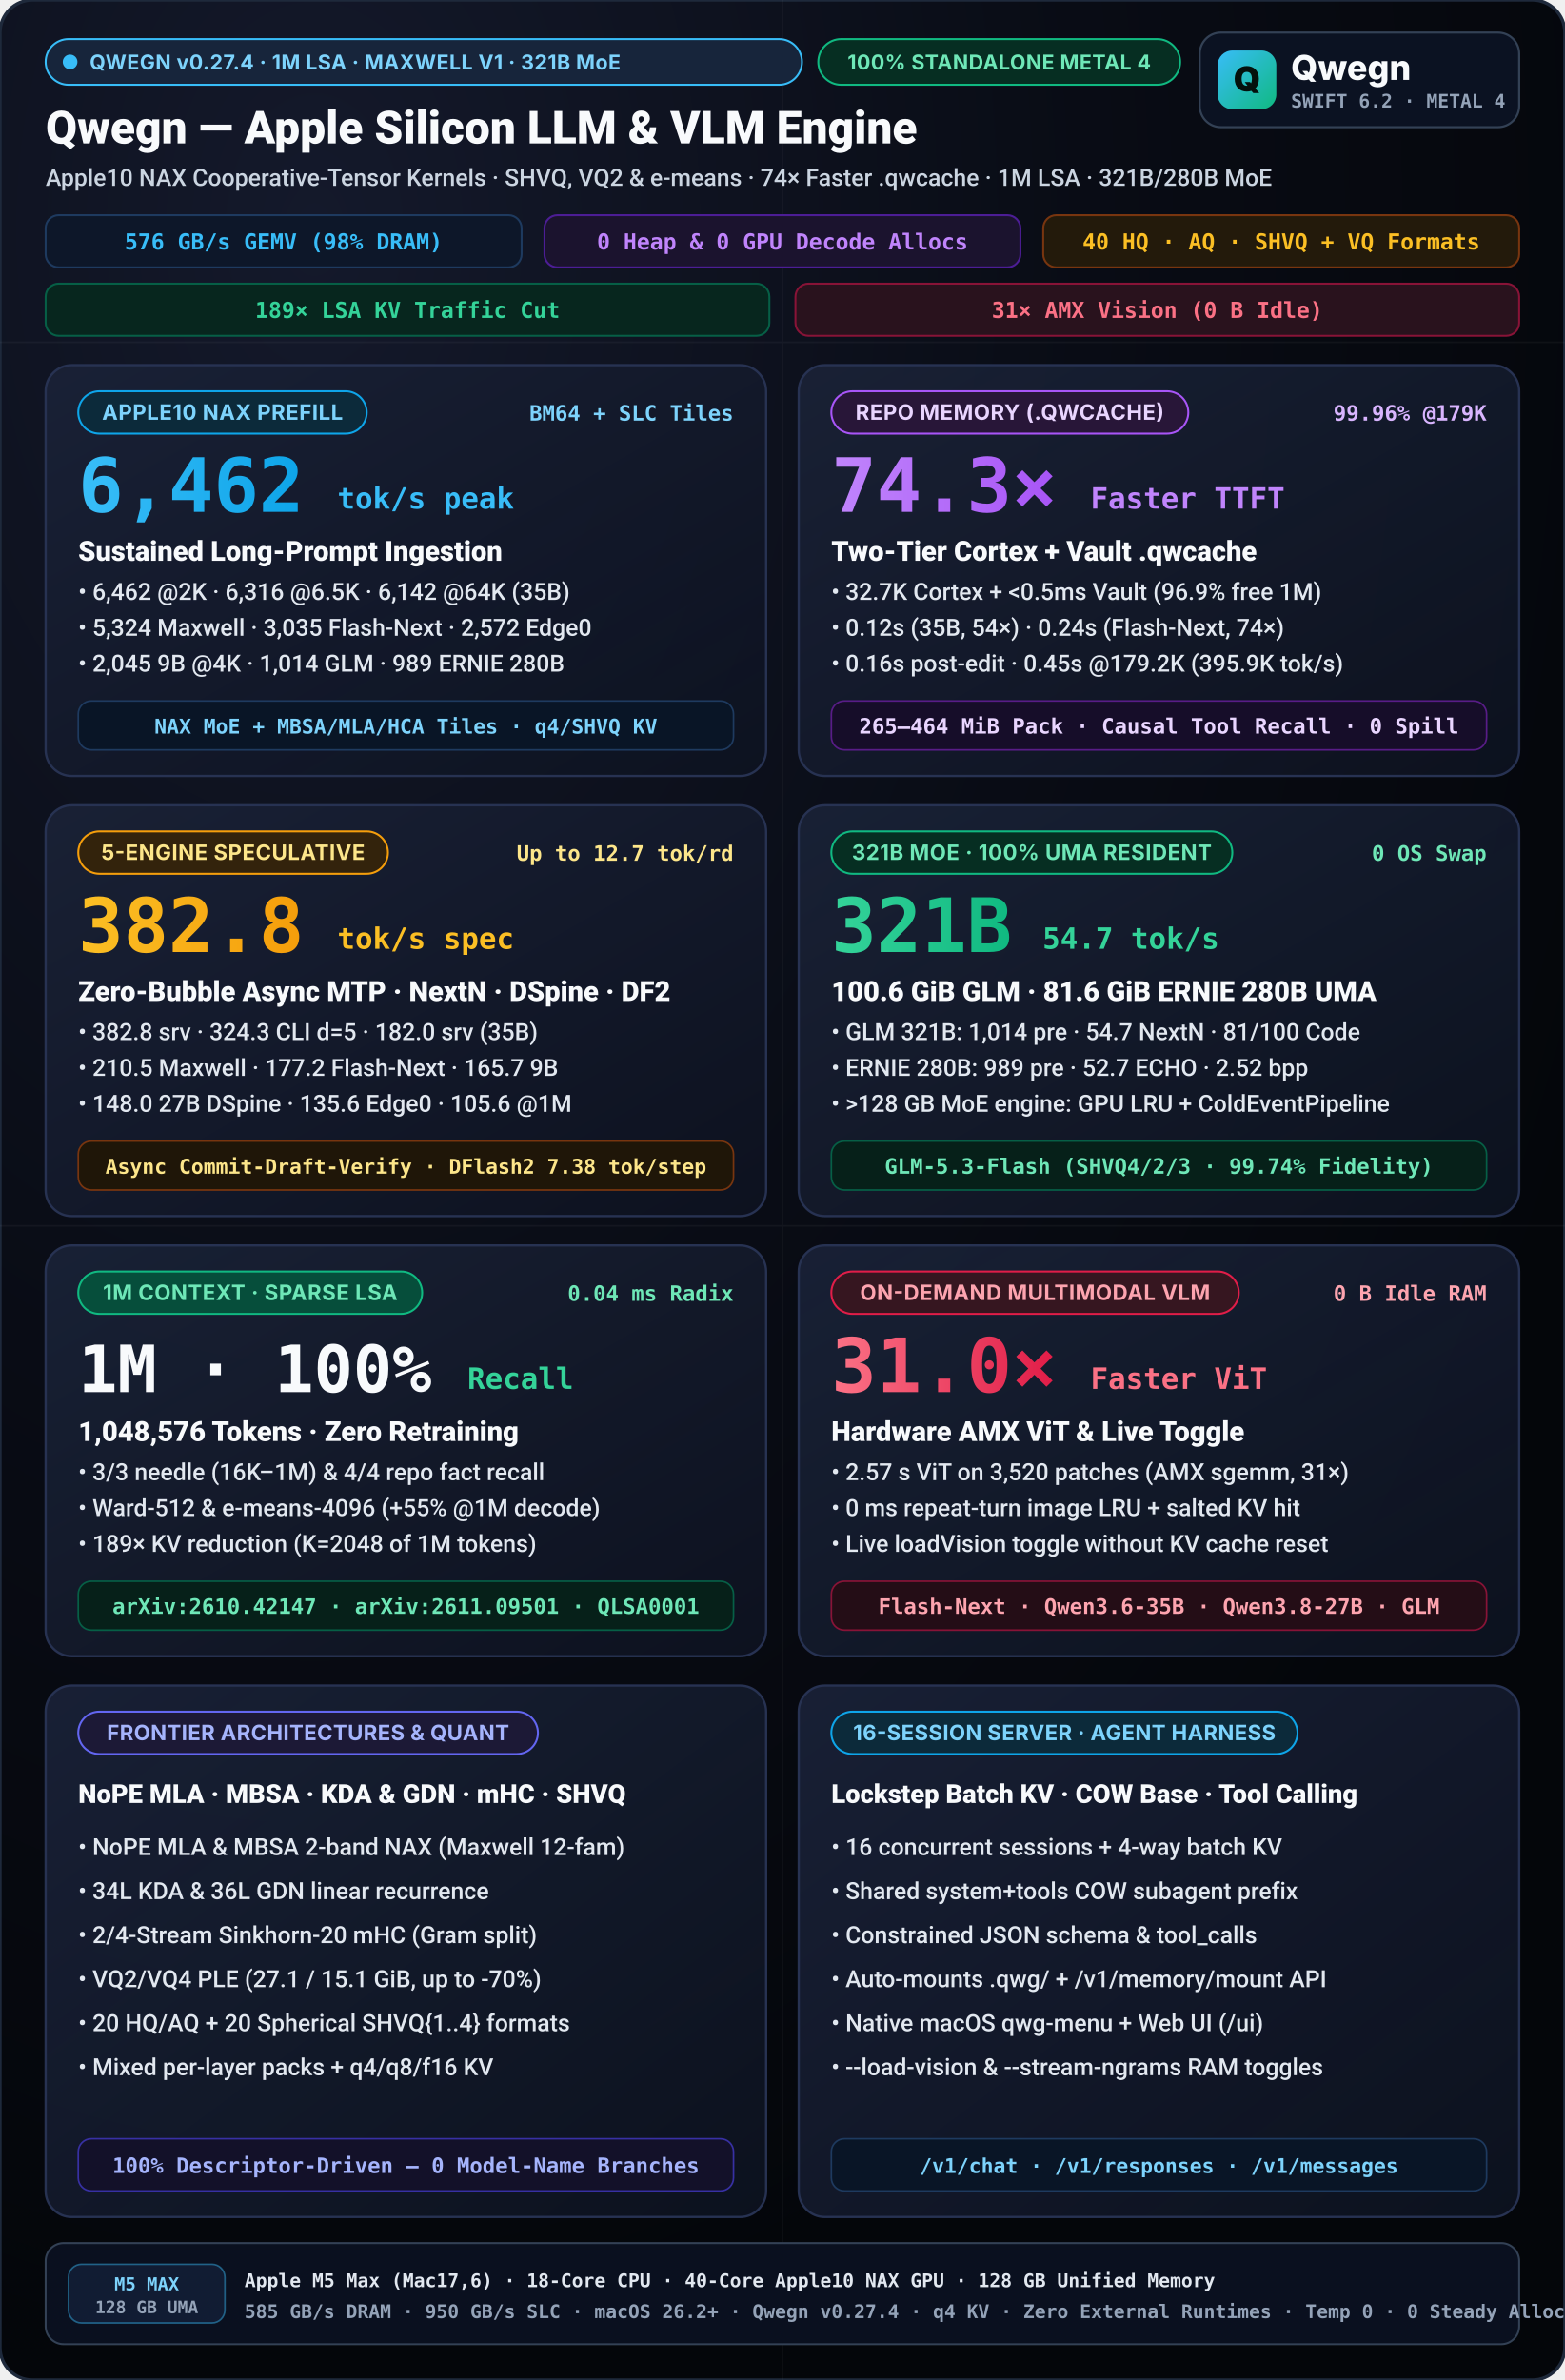
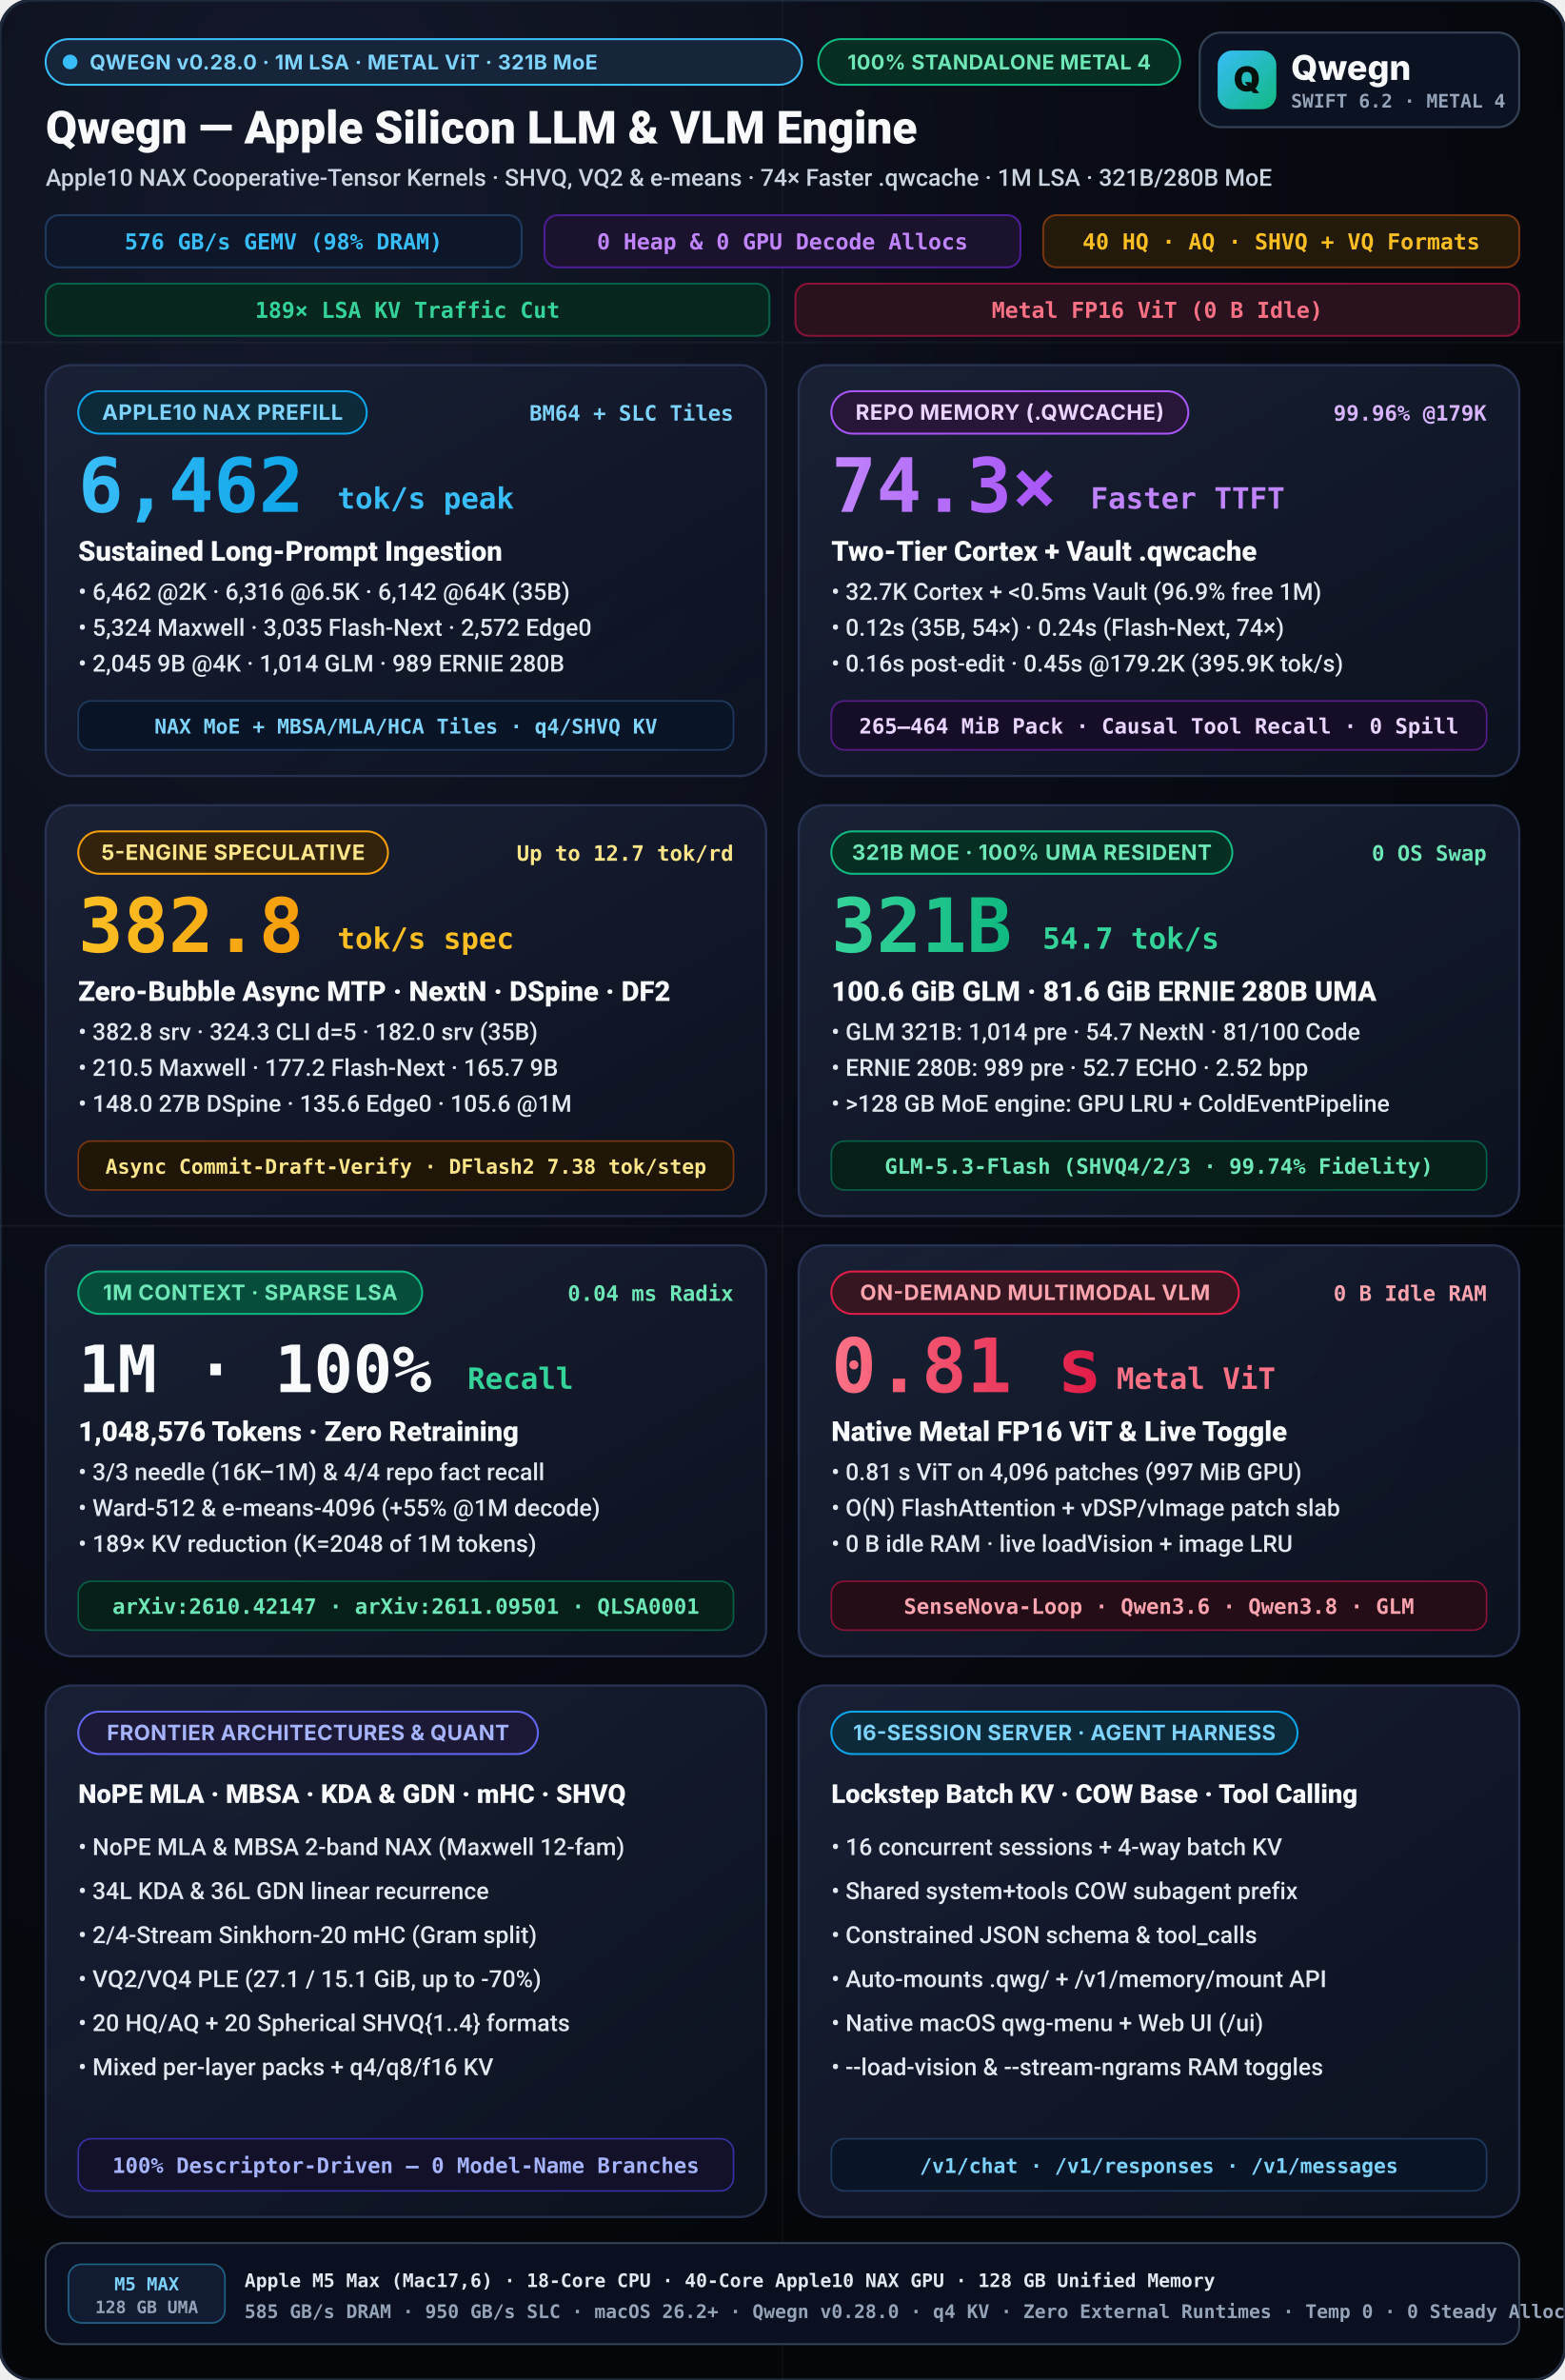
<svg xmlns="http://www.w3.org/2000/svg" viewBox="0 0 960 1460" width="960" height="1460">
  <defs>
    <radialGradient id="bgGlow" cx="20%" cy="10%" r="90%">
      <stop offset="0%" stop-color="#14192b" />
      <stop offset="55%" stop-color="#090c15" />
      <stop offset="100%" stop-color="#04060a" />
    </radialGradient>
    <linearGradient id="cardGrad" x1="0%" y1="0%" x2="100%" y2="100%">
      <stop offset="0%" stop-color="#192136" stop-opacity="0.96" />
      <stop offset="100%" stop-color="#0d1220" stop-opacity="0.90" />
    </linearGradient>
    <linearGradient id="cyanGrad" x1="0%" y1="0%" x2="100%" y2="0%">
      <stop offset="0%" stop-color="#38bdf8" />
      <stop offset="100%" stop-color="#0ea5e9" />
    </linearGradient>
    <linearGradient id="purpleGrad" x1="0%" y1="0%" x2="100%" y2="0%">
      <stop offset="0%" stop-color="#c084fc" />
      <stop offset="100%" stop-color="#a855f7" />
    </linearGradient>
    <linearGradient id="amberGrad" x1="0%" y1="0%" x2="100%" y2="0%">
      <stop offset="0%" stop-color="#fbbf24" />
      <stop offset="100%" stop-color="#f59e0b" />
    </linearGradient>
    <linearGradient id="emeraldGrad" x1="0%" y1="0%" x2="100%" y2="0%">
      <stop offset="0%" stop-color="#34d399" />
      <stop offset="100%" stop-color="#10b981" />
    </linearGradient>
    <linearGradient id="roseGrad" x1="0%" y1="0%" x2="100%" y2="0%">
      <stop offset="0%" stop-color="#fb7185" />
      <stop offset="100%" stop-color="#e11d48" />
    </linearGradient>
    <linearGradient id="mark" x1="0" y1="0" x2="1" y2="1">
      <stop offset="0%" stop-color="#38bdf8" />
      <stop offset="100%" stop-color="#10b981" />
    </linearGradient>
  </defs>
  <style>
    svg { text-rendering: geometricPrecision; -webkit-font-smoothing: antialiased; }
    .title { font-family: -apple-system, BlinkMacSystemFont, "SF Pro Display", "Segoe UI", Roboto, sans-serif; font-weight: 800; }
    .subtitle { font-family: -apple-system, BlinkMacSystemFont, "SF Pro Text", "Segoe UI", Roboto, sans-serif; font-weight: 500; }
    .sans { font-family: -apple-system, BlinkMacSystemFont, "SF Pro Display", "Inter", "Segoe UI", system-ui, sans-serif; }
    .mono { font-family: "SF Mono", "JetBrains Mono", Menlo, Consolas, monospace; font-weight: 600; }
  </style>
  <rect width="960" height="1460" rx="20" fill="url(#bgGlow)" stroke="#1e293b" stroke-width="2" />
  <g opacity="0.04" stroke="#ffffff" stroke-width="1">
    <line x1="0" y1="210" x2="960" y2="210" />
    <line x1="0" y1="752" x2="960" y2="752" />
    <line x1="480" y1="0" x2="480" y2="1460" />
  </g>
  <g transform="translate(28, 24)">
    <rect x="0.0" y="0.0" width="464" height="28" rx="14.0" fill="#17253b" stroke="#38bdf8" stroke-width="1.2" />
    <circle cx="15.0" cy="14.0" r="4.5" fill="#38bdf8" />
-     <text x="27.0" y="18.6" class="sans" font-size="12.5" font-weight="700" fill="#7dd3fc" letter-spacing="0.25">QWEGN v0.27.4 · 1M LSA · MAXWELL V1 · 321B MoE</text>
+     <text x="27.0" y="18.6" class="sans" font-size="12.5" font-weight="700" fill="#7dd3fc" letter-spacing="0.25">QWEGN v0.28.0 · 1M LSA · METAL ViT · 321B MoE</text>
    <rect x="474.0" y="0.0" width="222" height="28" rx="14.0" fill="#062e22" stroke="#10b981" stroke-width="1.2" />
    <text x="585.0" y="18.6" text-anchor="middle" class="sans" font-size="12.5" font-weight="700" fill="#6ee7b7" letter-spacing="0.25">100% STANDALONE METAL 4</text>
    <text x="0" y="64" fill="#f8fafc" class="title" font-size="28">Qwegn — Apple Silicon LLM &amp; VLM Engine</text>
    <text x="0" y="90" fill="#cbd5e1" class="subtitle" font-size="14.5">Apple10 NAX Cooperative-Tensor Kernels · SHVQ, VQ2 &amp; e-means · 74× Faster .qwcache · 1M LSA · 321B/280B MoE</text>
    <g transform="translate(0, 108)">
      <rect x="0" y="0" width="292" height="32" rx="8" fill="#0d1729" stroke="#1e3a5f" stroke-width="1.2" />
      <text x="146" y="21" text-anchor="middle" fill="#38bdf8" class="mono" font-size="13.5">576 GB/s GEMV (98% DRAM)</text>
      <rect x="306" y="0" width="292" height="32" rx="8" fill="#1b132e" stroke="#4c1d95" stroke-width="1.2" />
      <text x="452" y="21" text-anchor="middle" fill="#c084fc" class="mono" font-size="13.5">0 Heap &amp; 0 GPU Decode Allocs</text>
      <rect x="612" y="0" width="292" height="32" rx="8" fill="#231a0b" stroke="#78350f" stroke-width="1.2" />
      <text x="758" y="21" text-anchor="middle" fill="#fbbf24" class="mono" font-size="13.5">40 HQ · AQ · SHVQ + VQ Formats</text>
      <rect x="0" y="42" width="444" height="32" rx="8" fill="#07261e" stroke="#065f46" stroke-width="1.2" />
      <text x="222" y="63" text-anchor="middle" fill="#34d399" class="mono" font-size="13.5">189× LSA KV Traffic Cut</text>
      <rect x="460" y="42" width="444" height="32" rx="8" fill="#29121d" stroke="#881337" stroke-width="1.2" />
-       <text x="682" y="63" text-anchor="middle" fill="#fb7185" class="mono" font-size="13.5">31× AMX Vision (0 B Idle)</text>
+       <text x="682" y="63" text-anchor="middle" fill="#fb7185" class="mono" font-size="13.5">Metal FP16 ViT (0 B Idle)</text>
    </g>
  </g>
  <g transform="translate(736, 20)">
    <rect width="196" height="58" rx="13" fill="#0b1222" stroke="#334155" stroke-width="1.3" />
    <rect x="11" y="11" width="36" height="36" rx="9" fill="url(#mark)" />
    <text x="29" y="36" text-anchor="middle" class="sans" font-size="21" font-weight="900" fill="#04110c">Q</text>
    <text x="56" y="29" class="sans" font-size="21" font-weight="800" fill="#f8fafc">Qwegn</text>
    <text x="56" y="46" class="mono" font-size="11.5" font-weight="700" fill="#94a3b8">SWIFT 6.2 · METAL 4</text>
  </g>
  <g transform="translate(28, 224)">
    <rect width="442" height="252" rx="16" fill="url(#cardGrad)" stroke="#273252" stroke-width="1.4" />
    <rect x="20.0" y="16.0" width="177" height="26" rx="13.0" fill="#0c2a3a" stroke="#0ea5e9" stroke-width="1.2" />
    <text x="108.5" y="33.5" text-anchor="middle" class="sans" font-size="13" font-weight="700" fill="#7dd3fc" letter-spacing="0.3">APPLE10 NAX PREFILL</text>
    <text x="422" y="34" text-anchor="end" fill="#7dd3fc" class="mono" font-size="13">BM64 + SLC Tiles</text>
    <text x="20" y="90" fill="url(#cyanGrad)" class="title mono" font-size="46">6,462</text>
    <text x="179.0" y="88" fill="#38bdf8" class="title mono" font-size="18">tok/s peak</text>
    <text x="20" y="120" fill="#f8fafc" class="title" font-size="17">Sustained Long-Prompt Ingestion</text>
    <text x="20" y="144" fill="#e2e8f0" class="subtitle" font-size="14.5">• 6,462 @2K · 6,316 @6.5K · 6,142 @64K (35B)</text>
    <text x="20" y="166" fill="#e2e8f0" class="subtitle" font-size="14.5">• 5,324 Maxwell · 3,035 Flash-Next · 2,572 Edge0</text>
    <text x="20" y="188" fill="#e2e8f0" class="subtitle" font-size="14.5">• 2,045 9B @4K · 1,014 GLM · 989 ERNIE 280B</text>
    <rect x="20" y="206" width="402" height="30" rx="8" fill="#091526" stroke="#1e3a5f" stroke-width="1" />
    <text x="221" y="226" text-anchor="middle" fill="#7dd3fc" class="mono" font-size="12.5">NAX MoE + MBSA/MLA/HCA Tiles · q4/SHVQ KV</text>
  </g>
  <g transform="translate(490, 224)">
    <rect width="442" height="252" rx="16" fill="url(#cardGrad)" stroke="#273252" stroke-width="1.4" />
    <rect x="20.0" y="16.0" width="219" height="26" rx="13.0" fill="#281638" stroke="#a855f7" stroke-width="1.2" />
    <text x="129.5" y="33.5" text-anchor="middle" class="sans" font-size="13" font-weight="700" fill="#e9d5ff" letter-spacing="0.3">REPO MEMORY (.QWCACHE)</text>
    <text x="422" y="34" text-anchor="end" fill="#d8b4fe" class="mono" font-size="13">99.96% @179K</text>
    <text x="20" y="90" fill="url(#purpleGrad)" class="title mono" font-size="46">74.3×</text>
    <text x="179.0" y="88" fill="#c084fc" class="title mono" font-size="18">Faster TTFT</text>
    <text x="20" y="120" fill="#f8fafc" class="title" font-size="17">Two-Tier Cortex + Vault .qwcache</text>
    <text x="20" y="144" fill="#e2e8f0" class="subtitle" font-size="14.5">• 32.7K Cortex + &lt;0.5ms Vault (96.9% free 1M)</text>
    <text x="20" y="166" fill="#e2e8f0" class="subtitle" font-size="14.5">• 0.12s (35B, 54×) · 0.24s (Flash-Next, 74×)</text>
    <text x="20" y="188" fill="#e2e8f0" class="subtitle" font-size="14.5">• 0.16s post-edit · 0.45s @179.2K (395.9K tok/s)</text>
    <rect x="20" y="206" width="402" height="30" rx="8" fill="#160d29" stroke="#581c87" stroke-width="1" />
    <text x="221" y="226" text-anchor="middle" fill="#e9d5ff" class="mono" font-size="13">265–464 MiB Pack · Causal Tool Recall · 0 Spill</text>
  </g>
  <g transform="translate(28, 494)">
    <rect width="442" height="252" rx="16" fill="url(#cardGrad)" stroke="#273252" stroke-width="1.4" />
    <rect x="20.0" y="16.0" width="190" height="26" rx="13.0" fill="#33230c" stroke="#f59e0b" stroke-width="1.2" />
    <text x="115.0" y="33.5" text-anchor="middle" class="sans" font-size="13" font-weight="700" fill="#fde68a" letter-spacing="0.3">5-ENGINE SPECULATIVE</text>
    <text x="422" y="34" text-anchor="end" fill="#fde68a" class="mono" font-size="13">Up to 12.7 tok/rd</text>
    <text x="20" y="90" fill="url(#amberGrad)" class="title mono" font-size="46">382.8</text>
    <text x="179.0" y="88" fill="#fbbf24" class="title mono" font-size="18">tok/s spec</text>
    <text x="20" y="120" fill="#f8fafc" class="title" font-size="17">Zero-Bubble Async MTP · NextN · DSpine · DF2</text>
    <text x="20" y="144" fill="#e2e8f0" class="subtitle" font-size="14.5">• 382.8 srv · 324.3 CLI d=5 · 182.0 srv (35B)</text>
    <text x="20" y="166" fill="#e2e8f0" class="subtitle" font-size="14.5">• 210.5 Maxwell · 177.2 Flash-Next · 165.7 9B</text>
    <text x="20" y="188" fill="#e2e8f0" class="subtitle" font-size="14.5">• 148.0 27B DSpine · 135.6 Edge0 · 105.6 @1M</text>
    <rect x="20" y="206" width="402" height="30" rx="8" fill="#1f1608" stroke="#78350f" stroke-width="1" />
    <text x="221" y="226" text-anchor="middle" fill="#fde68a" class="mono" font-size="12.5">Async Commit-Draft-Verify · DFlash2 7.38 tok/step</text>
  </g>
  <g transform="translate(490, 494)">
    <rect width="442" height="252" rx="16" fill="url(#cardGrad)" stroke="#273252" stroke-width="1.4" />
    <rect x="20.0" y="16.0" width="246" height="26" rx="13.0" fill="#062e22" stroke="#10b981" stroke-width="1.2" />
    <text x="143.0" y="33.5" text-anchor="middle" class="sans" font-size="13" font-weight="700" fill="#6ee7b7" letter-spacing="0.3">321B MOE · 100% UMA RESIDENT</text>
    <text x="422" y="34" text-anchor="end" fill="#6ee7b7" class="mono" font-size="13">0 OS Swap</text>
    <text x="20" y="90" fill="url(#emeraldGrad)" class="title mono" font-size="46">321B</text>
    <text x="149.6" y="88" fill="#34d399" class="title mono" font-size="18">54.7 tok/s</text>
    <text x="20" y="120" fill="#f8fafc" class="title" font-size="17">100.6 GiB GLM · 81.6 GiB ERNIE 280B UMA</text>
    <text x="20" y="144" fill="#e2e8f0" class="subtitle" font-size="14.5">• GLM 321B: 1,014 pre · 54.7 NextN · 81/100 Code</text>
    <text x="20" y="166" fill="#e2e8f0" class="subtitle" font-size="14.5">• ERNIE 280B: 989 pre · 52.7 ECHO · 2.52 bpp</text>
    <text x="20" y="188" fill="#e2e8f0" class="subtitle" font-size="14.5">• &gt;128 GB MoE engine: GPU LRU + ColdEventPipeline</text>
    <rect x="20" y="206" width="402" height="30" rx="8" fill="#062019" stroke="#065f46" stroke-width="1" />
    <text x="221" y="226" text-anchor="middle" fill="#6ee7b7" class="mono" font-size="13">GLM-5.3-Flash (SHVQ4/2/3 · 99.74% Fidelity)</text>
  </g>
  <g transform="translate(28, 764)">
    <rect width="442" height="252" rx="16" fill="url(#cardGrad)" stroke="#273252" stroke-width="1.4" />
    <rect x="20.0" y="16.0" width="211" height="26" rx="13.0" fill="#064e3b" stroke="#10b981" stroke-width="1.2" />
    <text x="125.5" y="33.5" text-anchor="middle" class="sans" font-size="13" font-weight="700" fill="#6ee7b7" letter-spacing="0.3">1M CONTEXT · SPARSE LSA</text>
    <text x="422" y="34" text-anchor="end" fill="#6ee7b7" class="mono" font-size="13">0.04 ms Radix</text>
    <text x="20" y="90" fill="#f8fafc" class="title mono" font-size="40">1M · 100%</text>
    <text x="258.8" y="88" fill="#34d399" class="title mono" font-size="18">Recall</text>
    <text x="20" y="120" fill="#f8fafc" class="title" font-size="17">1,048,576 Tokens · Zero Retraining</text>
    <text x="20" y="144" fill="#e2e8f0" class="subtitle" font-size="14.5">• 3/3 needle (16K–1M) &amp; 4/4 repo fact recall</text>
    <text x="20" y="166" fill="#e2e8f0" class="subtitle" font-size="14.5">• Ward-512 &amp; e-means-4096 (+55% @1M decode)</text>
    <text x="20" y="188" fill="#e2e8f0" class="subtitle" font-size="14.5">• 189× KV reduction (K=2048 of 1M tokens)</text>
    <rect x="20" y="206" width="402" height="30" rx="8" fill="#062019" stroke="#065f46" stroke-width="1" />
    <text x="221" y="226" text-anchor="middle" fill="#6ee7b7" class="mono" font-size="13">arXiv:2610.42147 · arXiv:2611.09501 · QLSA0001</text>
  </g>
  <g transform="translate(490, 764)">
    <rect width="442" height="252" rx="16" fill="url(#cardGrad)" stroke="#273252" stroke-width="1.4" />
    <rect x="20.0" y="16.0" width="250" height="26" rx="13.0" fill="#361620" stroke="#e11d48" stroke-width="1.2" />
    <text x="145.0" y="33.5" text-anchor="middle" class="sans" font-size="13" font-weight="700" fill="#fda4af" letter-spacing="0.3">ON-DEMAND MULTIMODAL VLM</text>
    <text x="422" y="34" text-anchor="end" fill="#fda4af" class="mono" font-size="13">0 B Idle RAM</text>
-     <text x="20" y="90" fill="url(#roseGrad)" class="title mono" font-size="46">31.0×</text>
-     <text x="179.0" y="88" fill="#fb7185" class="title mono" font-size="18">Faster ViT</text>
-     <text x="20" y="120" fill="#f8fafc" class="title" font-size="17">Hardware AMX ViT &amp; Live Toggle</text>
-     <text x="20" y="144" fill="#e2e8f0" class="subtitle" font-size="14.5">• 2.57 s ViT on 3,520 patches (AMX sgemm, 31×)</text>
-     <text x="20" y="166" fill="#e2e8f0" class="subtitle" font-size="14.5">• 0 ms repeat-turn image LRU + salted KV hit</text>
-     <text x="20" y="188" fill="#e2e8f0" class="subtitle" font-size="14.5">• Live loadVision toggle without KV cache reset</text>
+     <text x="20" y="90" fill="url(#roseGrad)" class="title mono" font-size="46">0.81 s</text>
+     <text x="195.0" y="88" fill="#fb7185" class="title mono" font-size="18">Metal ViT</text>
+     <text x="20" y="120" fill="#f8fafc" class="title" font-size="17">Native Metal FP16 ViT &amp; Live Toggle</text>
+     <text x="20" y="144" fill="#e2e8f0" class="subtitle" font-size="14.5">• 0.81 s ViT on 4,096 patches (997 MiB GPU)</text>
+     <text x="20" y="166" fill="#e2e8f0" class="subtitle" font-size="14.5">• O(N) FlashAttention + vDSP/vImage patch slab</text>
+     <text x="20" y="188" fill="#e2e8f0" class="subtitle" font-size="14.5">• 0 B idle RAM · live loadVision + image LRU</text>
    <rect x="20" y="206" width="402" height="30" rx="8" fill="#240d16" stroke="#881337" stroke-width="1" />
-     <text x="221" y="226" text-anchor="middle" fill="#fda4af" class="mono" font-size="13">Flash-Next · Qwen3.6-35B · Qwen3.8-27B · GLM</text>
+     <text x="221" y="226" text-anchor="middle" fill="#fda4af" class="mono" font-size="13">SenseNova-Loop · Qwen3.6 · Qwen3.8 · GLM</text>
  </g>
  <g transform="translate(28, 1034)">
    <rect width="442" height="326" rx="16" fill="url(#cardGrad)" stroke="#273252" stroke-width="1.4" />
    <rect x="20.0" y="16.0" width="282" height="26" rx="13.0" fill="#1c1936" stroke="#6366f1" stroke-width="1.2" />
    <text x="161.0" y="33.5" text-anchor="middle" class="sans" font-size="13" font-weight="700" fill="#a5b4fc" letter-spacing="0.2">FRONTIER ARCHITECTURES &amp; QUANT</text>
    <text x="20" y="72" fill="#f8fafc" class="title" font-size="16">NoPE MLA · MBSA · KDA &amp; GDN · mHC · SHVQ</text>
    <text x="20" y="104" fill="#e2e8f0" class="subtitle" font-size="14.5">• NoPE MLA &amp; MBSA 2-band NAX (Maxwell 12-fam)</text>
    <text x="20" y="131" fill="#e2e8f0" class="subtitle" font-size="14.5">• 34L KDA &amp; 36L GDN linear recurrence</text>
    <text x="20" y="158" fill="#e2e8f0" class="subtitle" font-size="14.5">• 2/4-Stream Sinkhorn-20 mHC (Gram split)</text>
    <text x="20" y="185" fill="#e2e8f0" class="subtitle" font-size="14.5">• VQ2/VQ4 PLE (27.1 / 15.1 GiB, up to -70%)</text>
    <text x="20" y="212" fill="#e2e8f0" class="subtitle" font-size="14.5">• 20 HQ/AQ + 20 Spherical SHVQ{1..4} formats</text>
    <text x="20" y="239" fill="#e2e8f0" class="subtitle" font-size="14.5">• Mixed per-layer packs + q4/q8/f16 KV</text>
    <rect x="20" y="278" width="402" height="32" rx="8" fill="#131129" stroke="#3730a3" stroke-width="1" />
    <text x="221" y="299" text-anchor="middle" fill="#a5b4fc" class="mono" font-size="13">100% Descriptor-Driven — 0 Model-Name Branches</text>
  </g>
  <g transform="translate(490, 1034)">
    <rect width="442" height="326" rx="16" fill="url(#cardGrad)" stroke="#273252" stroke-width="1.4" />
    <rect x="20.0" y="16.0" width="286" height="26" rx="13.0" fill="#0c2a3a" stroke="#0ea5e9" stroke-width="1.2" />
    <text x="163.0" y="33.5" text-anchor="middle" class="sans" font-size="13" font-weight="700" fill="#7dd3fc" letter-spacing="0.2">16-SESSION SERVER · AGENT HARNESS</text>
    <text x="20" y="72" fill="#f8fafc" class="title" font-size="16">Lockstep Batch KV · COW Base · Tool Calling</text>
    <text x="20" y="104" fill="#e2e8f0" class="subtitle" font-size="14.5">• 16 concurrent sessions + 4-way batch KV</text>
    <text x="20" y="131" fill="#e2e8f0" class="subtitle" font-size="14.5">• Shared system+tools COW subagent prefix</text>
    <text x="20" y="158" fill="#e2e8f0" class="subtitle" font-size="14.5">• Constrained JSON schema &amp; tool_calls</text>
    <text x="20" y="185" fill="#e2e8f0" class="subtitle" font-size="14.5">• Auto-mounts .qwg/ + /v1/memory/mount API</text>
    <text x="20" y="212" fill="#e2e8f0" class="subtitle" font-size="14.5">• Native macOS qwg-menu + Web UI (/ui)</text>
    <text x="20" y="239" fill="#e2e8f0" class="subtitle" font-size="14.5">• --load-vision &amp; --stream-ngrams RAM toggles</text>
    <rect x="20" y="278" width="402" height="32" rx="8" fill="#091526" stroke="#1e3a5f" stroke-width="1" />
    <text x="221" y="299" text-anchor="middle" fill="#7dd3fc" class="mono" font-size="12.5">/v1/chat · /v1/responses · /v1/messages</text>
  </g>
  <g transform="translate(28, 1376)">
    <rect width="904" height="62" rx="11" fill="#0a101f" stroke="#334155" stroke-width="1.2" />
    <rect x="14" y="13" width="96" height="36" rx="8" fill="#111c33" stroke="#38bdf8" stroke-opacity="0.45" stroke-width="1" />
    <text x="62" y="29" text-anchor="middle" class="mono" font-size="11" font-weight="800" fill="#7dd3fc">M5 MAX</text>
    <text x="62" y="43" text-anchor="middle" class="mono" font-size="10.5" fill="#94a3b8">128 GB UMA</text>
    <text x="122" y="27" class="mono" font-size="11.5" font-weight="700" fill="#e2e8f0">Apple M5 Max (Mac17,6) · 18-Core CPU · 40-Core Apple10 NAX GPU · 128 GB Unified Memory</text>
-     <text x="122" y="46" class="mono" font-size="11.5" fill="#94a3b8">585 GB/s DRAM · 950 GB/s SLC · macOS 26.2+ · Qwegn v0.27.4 · q4 KV · Zero External Runtimes · Temp 0 · 0 Steady Allocs</text>
+     <text x="122" y="46" class="mono" font-size="11.5" fill="#94a3b8">585 GB/s DRAM · 950 GB/s SLC · macOS 26.2+ · Qwegn v0.28.0 · q4 KV · Zero External Runtimes · Temp 0 · 0 Steady Allocs</text>
  </g>
</svg>
